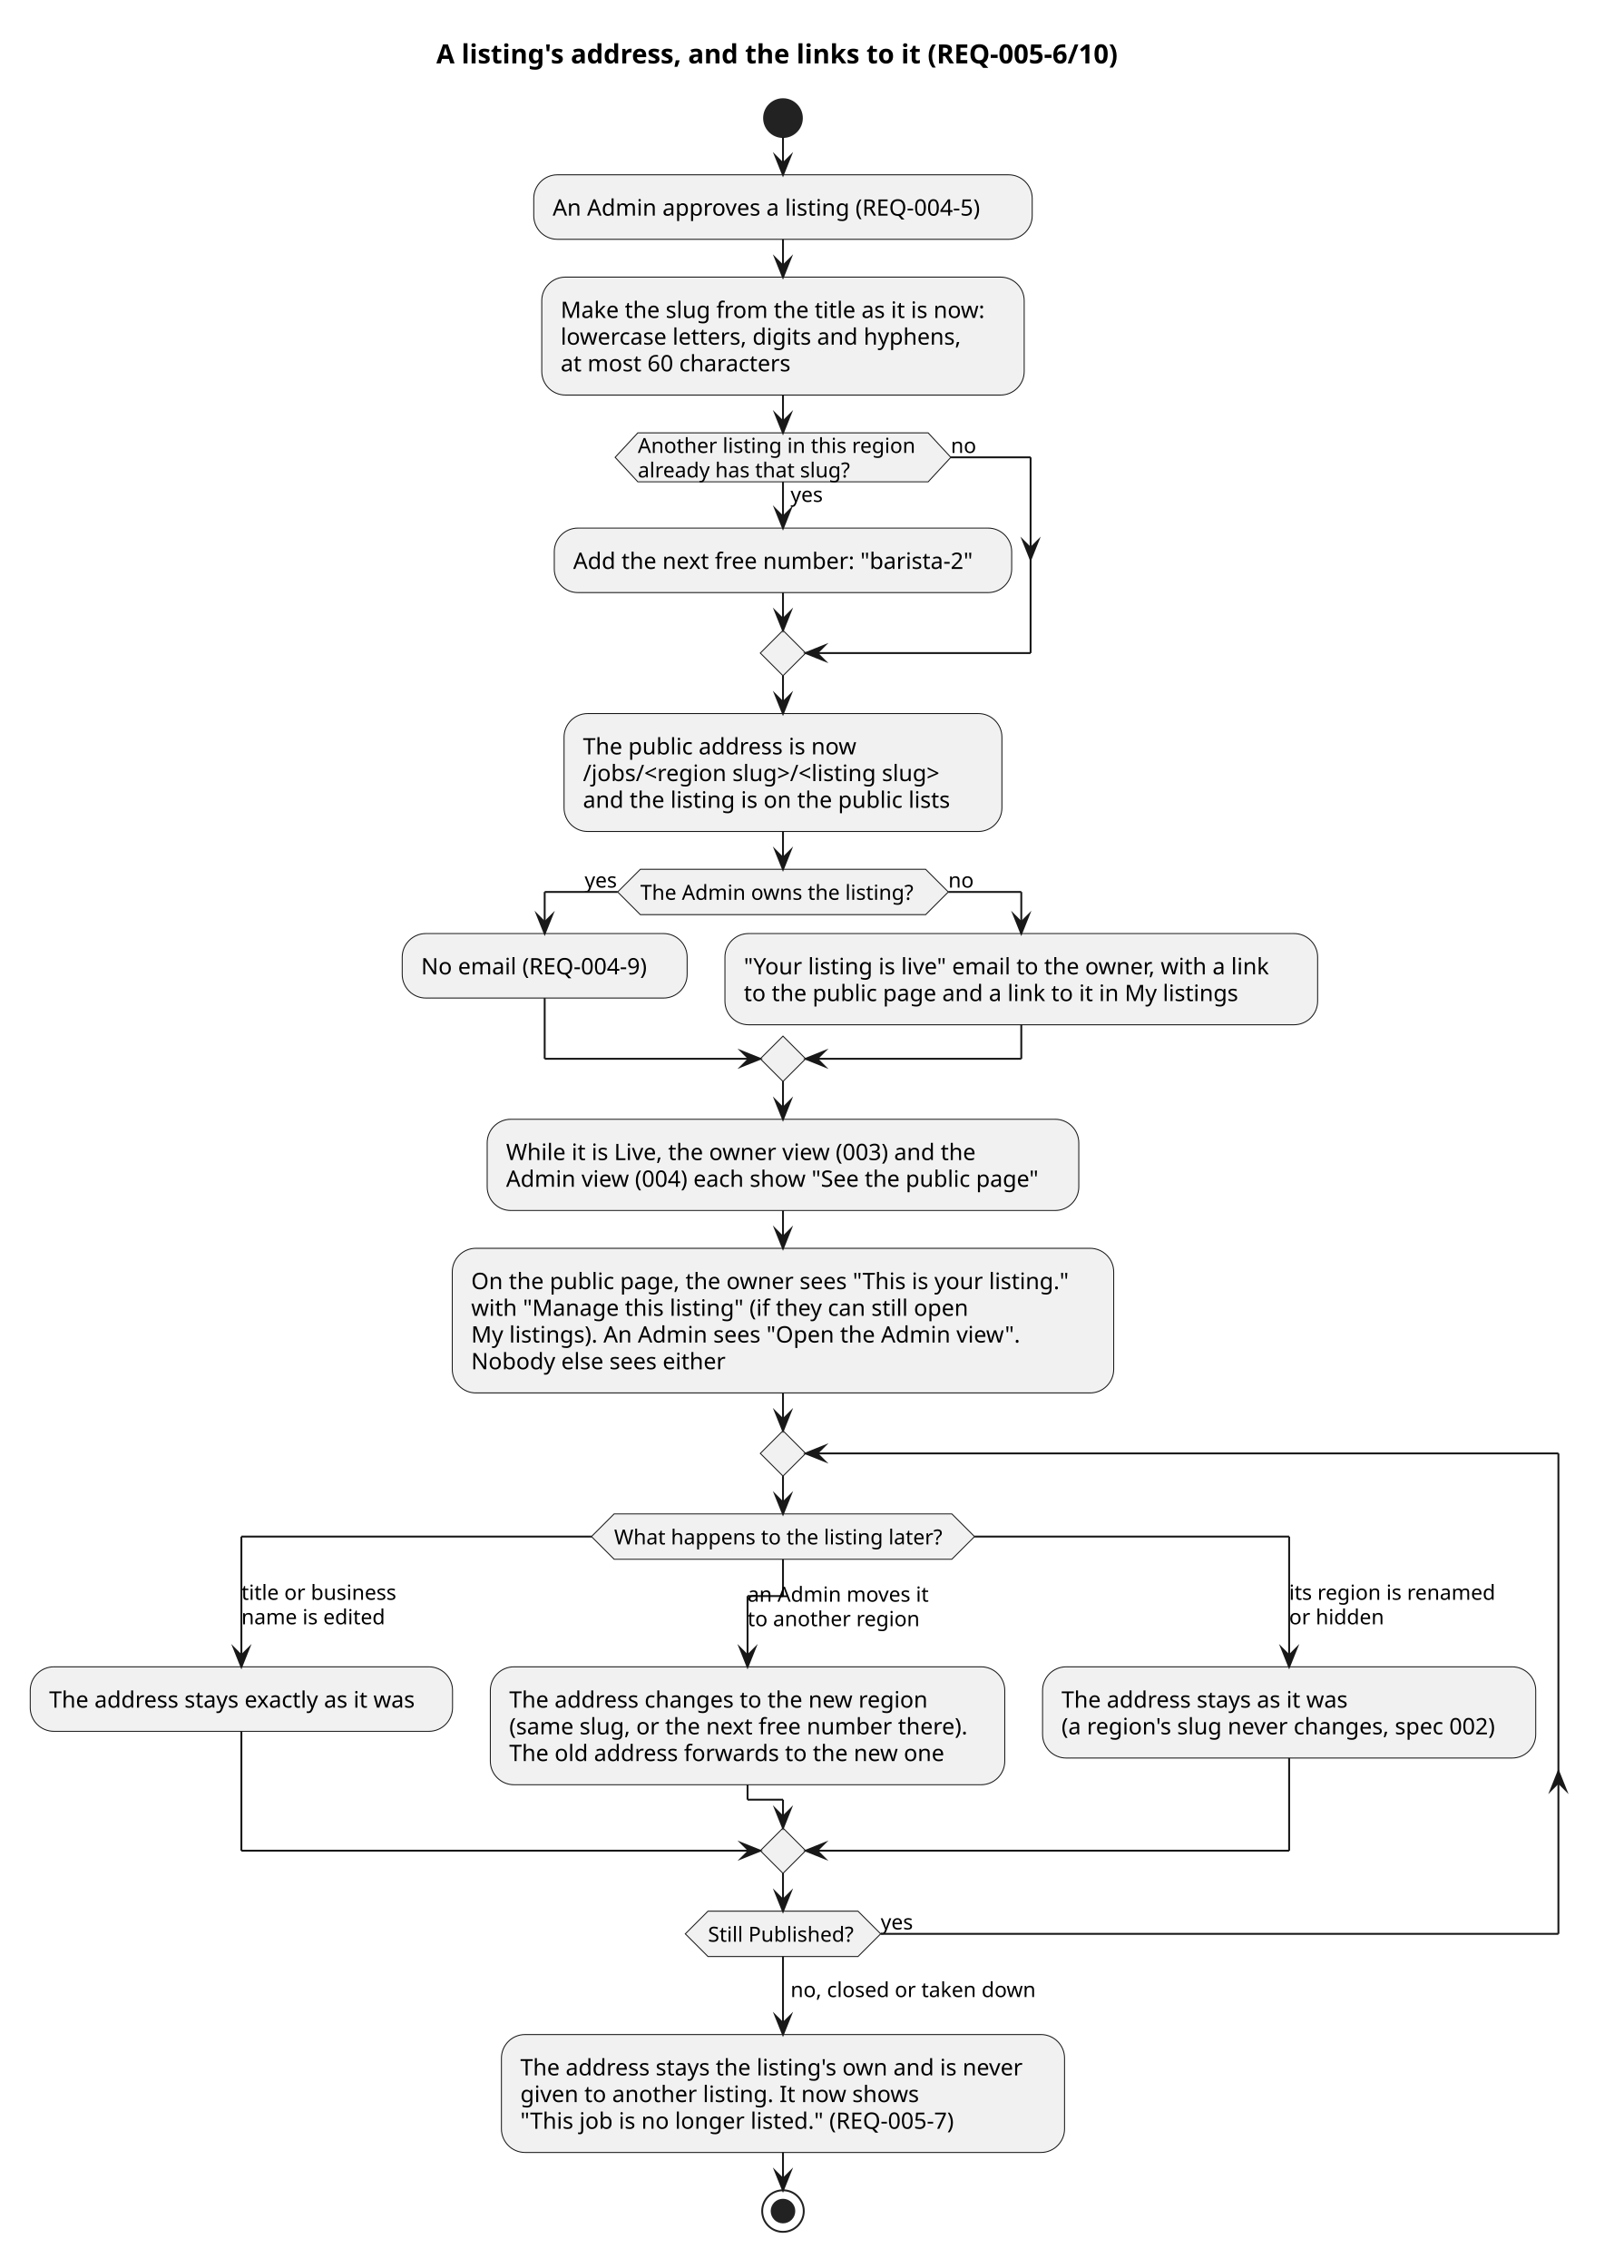
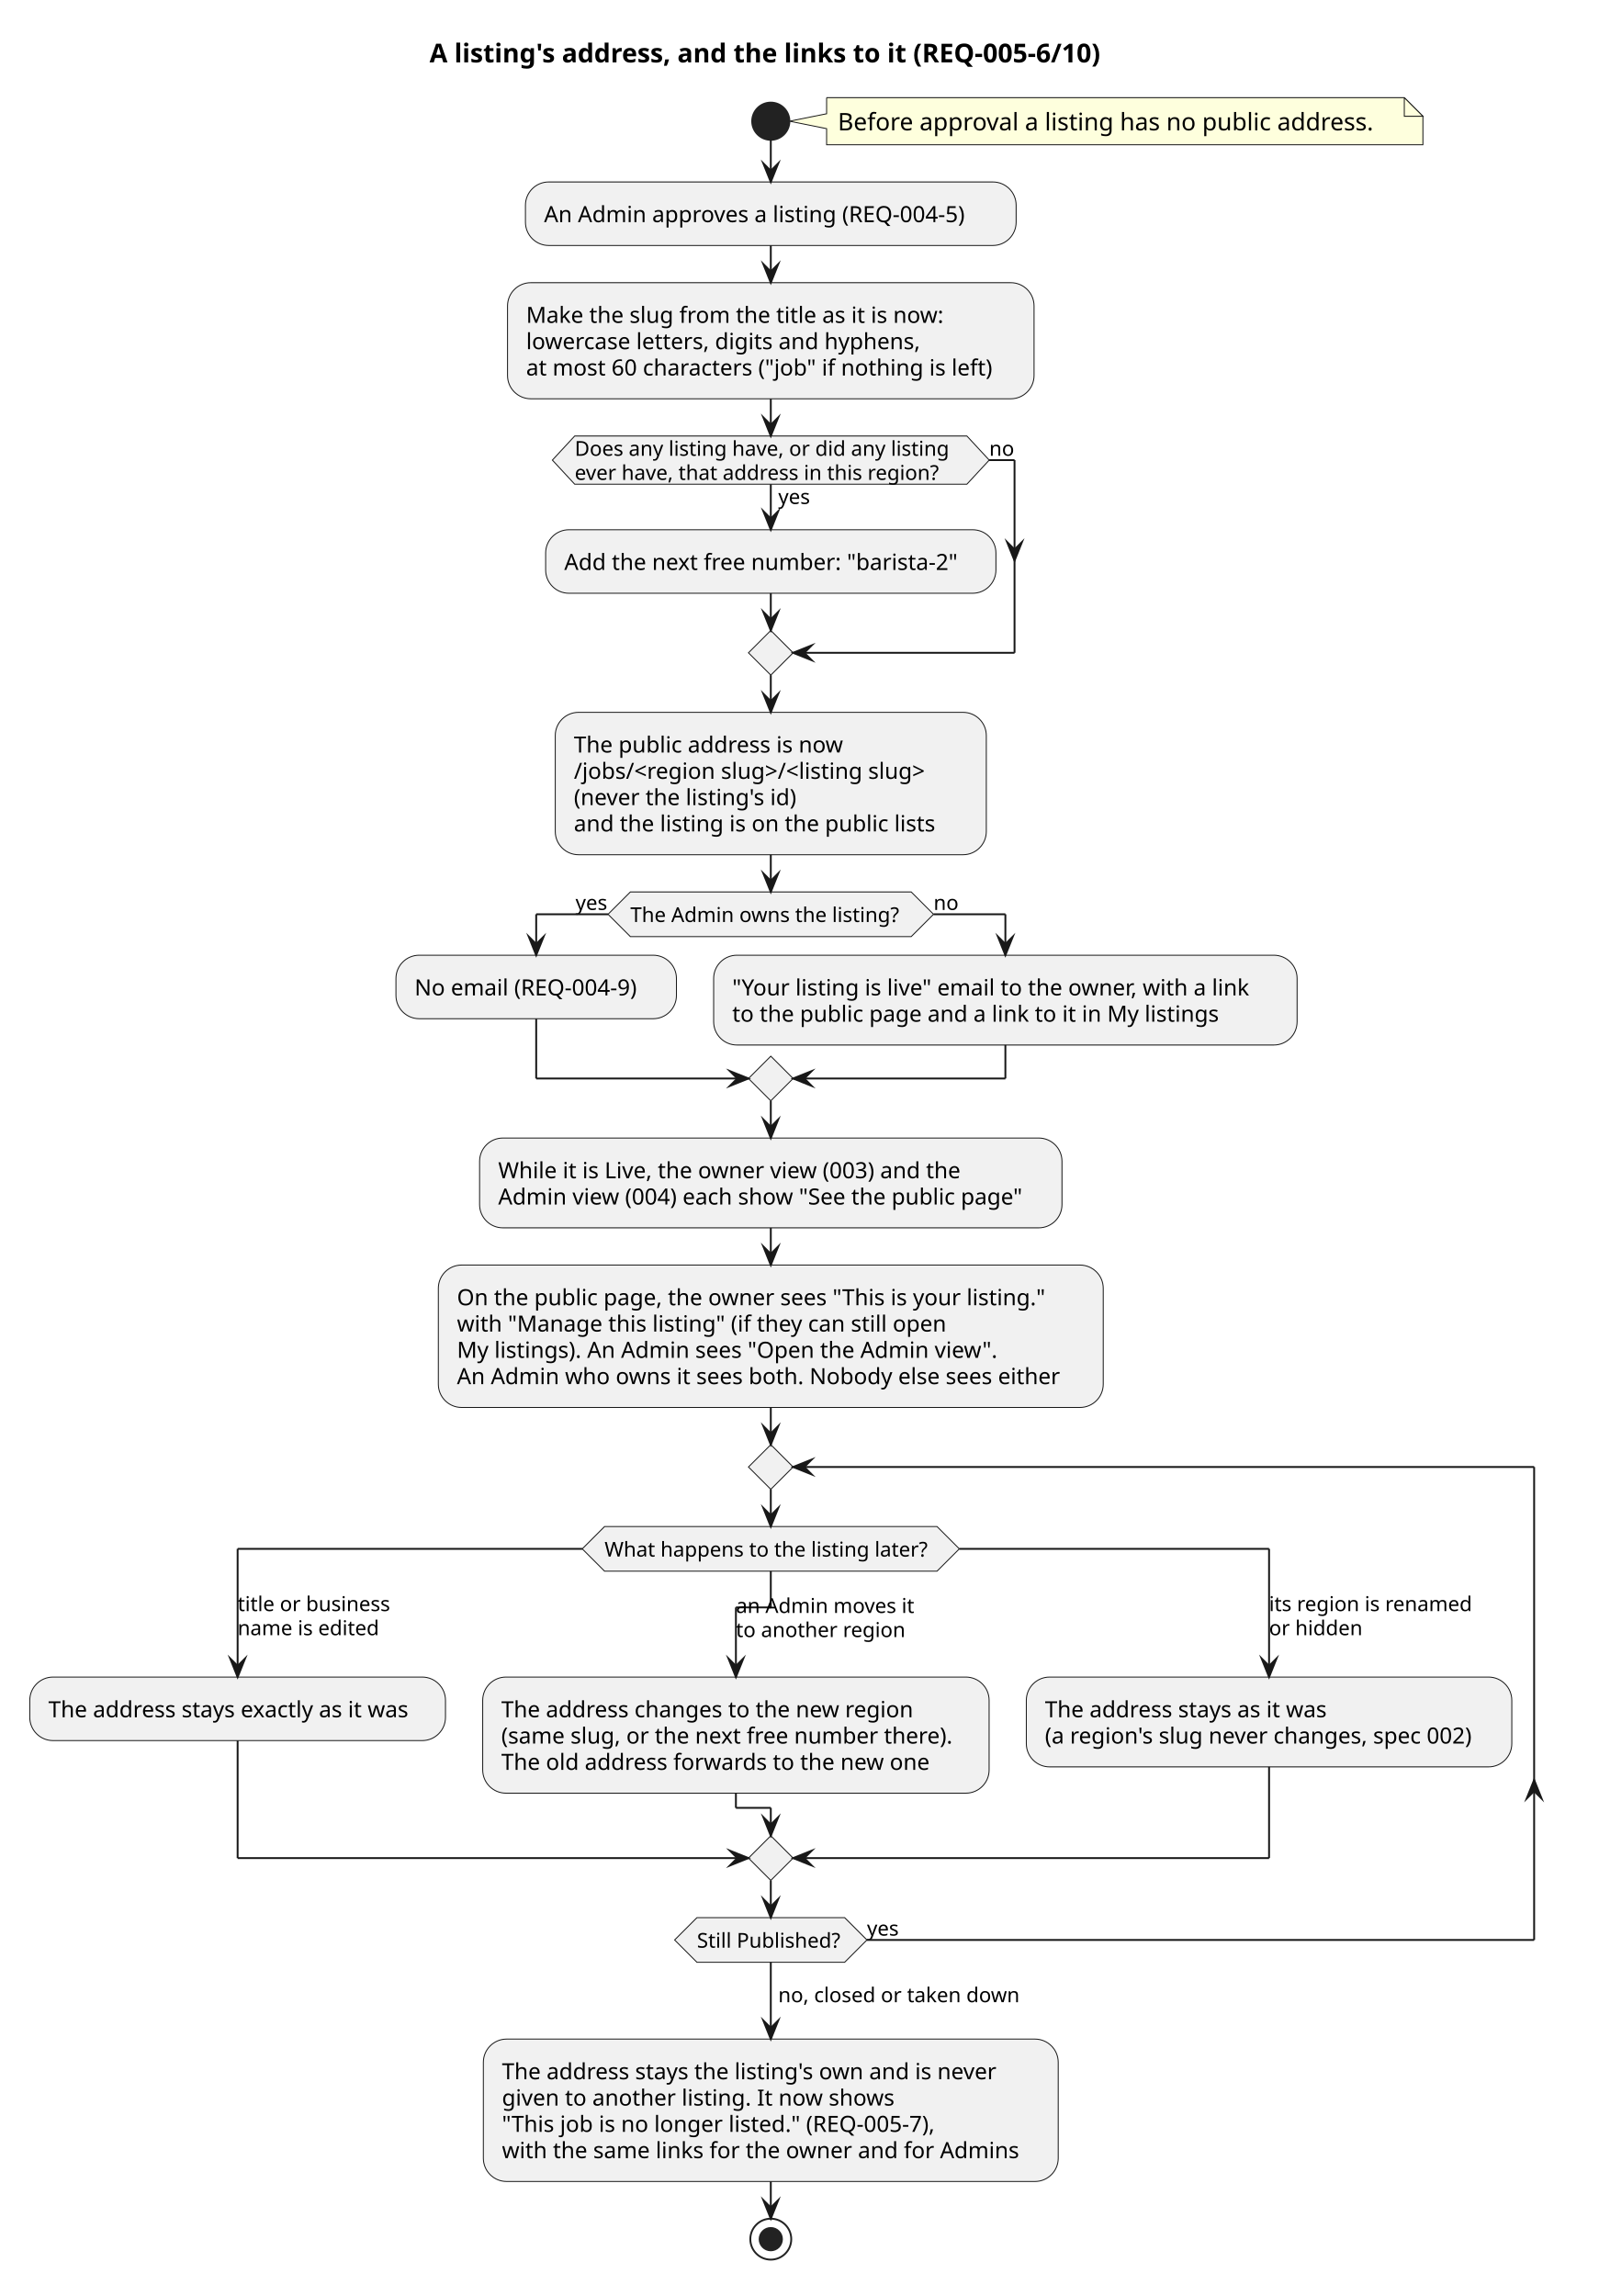
- <svg xmlns="http://www.w3.org/2000/svg" version="1.1" data-diagram-type="ACTIVITY" style="width:859px;height:1200px;background:#FFFFFF;" width="859px" height="1200px" viewBox="0 0 859 1200" zoomAndPan="magnify" preserveAspectRatio="none" contentStyleType="text/css">
+ <svg xmlns="http://www.w3.org/2000/svg" version="1.1" data-diagram-type="ACTIVITY" style="width:859px;height:1234px;background:#FFFFFF;" width="859px" height="1234px" viewBox="0 0 859 1234" zoomAndPan="magnify" preserveAspectRatio="none" contentStyleType="text/css">
  <defs />
  <g font-family="sans-serif" lengthAdjust="spacing">
    <g class="title" data-source-line="2">
      <text x="230.852" y="33.535" fill="#000" font-size="14" textLength="395.794" font-weight="700">A listing's address, and the links to it (REQ-005-6/10)</text>
    </g>
-     <ellipse cx="414.249" cy="62.488" rx="10" ry="10" fill="#222" style="stroke:#222;stroke-width:1;" />
-     <rect x="282.392" y="92.488" width="263.715" height="34.133" fill="#F1F1F1" style="stroke:#181818;stroke-width:0.5;" rx="12.5" ry="12.5" />
-     <text x="292.392" y="114.09" fill="#000" font-size="12" textLength="243.715">An Admin approves a listing (REQ-004-5)</text>
-     <rect x="286.631" y="146.621" width="255.236" height="62.398" fill="#F1F1F1" style="stroke:#181818;stroke-width:0.5;" rx="12.5" ry="12.5" />
-     <text x="296.631" y="168.223" fill="#000" font-size="12" textLength="235.236">Make the slug from the title as it is now:</text>
-     <text x="296.631" y="182.355" fill="#000" font-size="12" textLength="220.055">lowercase letters, digits and hyphens,</text>
-     <text x="296.631" y="196.488" fill="#000" font-size="12" textLength="126.967">at most 60 characters</text>
-     <rect x="293.252" y="279.407" width="241.994" height="34.133" fill="#F1F1F1" style="stroke:#181818;stroke-width:0.5;" rx="12.5" ry="12.5" />
-     <text x="303.252" y="301.009" fill="#000" font-size="12" textLength="221.994">Add the next free number: "barista-2"</text>
-     <polygon points="337.45,229.02,491.048,229.02,503.048,241.975,491.048,254.93,337.45,254.93,325.45,241.975,337.45,229.02" fill="#F1F1F1" style="stroke:#181818;stroke-width:0.5;stroke-linejoin:miter;stroke-miterlimit:10;" />
-     <text x="418.249" y="265.564" fill="#000" font-size="11" textLength="17.483">yes</text>
-     <text x="337.45" y="239.654" fill="#000" font-size="11" textLength="153.597">Another listing in this region</text>
-     <text x="337.45" y="252.609" fill="#000" font-size="11" textLength="115.822">already has that slug?</text>
-     <text x="503.048" y="239.654" fill="#000" font-size="11" textLength="13.583">no</text>
-     <polygon points="414.249,333.54,426.249,345.54,414.249,357.54,402.249,345.54,414.249,333.54" fill="#F1F1F1" style="stroke:#181818;stroke-width:0.5;stroke-linejoin:miter;stroke-miterlimit:10;" />
-     <rect x="298.42" y="377.54" width="231.658" height="62.398" fill="#F1F1F1" style="stroke:#181818;stroke-width:0.5;" rx="12.5" ry="12.5" />
-     <text x="308.42" y="399.142" fill="#000" font-size="12" textLength="151.758">The public address is now</text>
-     <text x="308.42" y="413.274" fill="#000" font-size="12" textLength="211.658">/jobs/&lt;region slug&gt;/&lt;listing slug&gt;</text>
-     <text x="308.42" y="427.407" fill="#000" font-size="12" textLength="205.09">and the listing is on the public lists</text>
-     <polygon points="338.777,459.938,489.721,459.938,501.721,471.938,489.721,483.938,338.777,483.938,326.777,471.938,338.777,459.938" fill="#F1F1F1" style="stroke:#181818;stroke-width:0.5;stroke-linejoin:miter;stroke-miterlimit:10;" />
-     <text x="338.777" y="476.096" fill="#000" font-size="11" textLength="150.944">The Admin owns the listing?</text>
-     <text x="309.294" y="469.618" fill="#000" font-size="11" textLength="17.483">yes</text>
-     <text x="501.721" y="469.618" fill="#000" font-size="11" textLength="13.583">no</text>
-     <rect x="212.802" y="493.938" width="150.74" height="34.133" fill="#F1F1F1" style="stroke:#181818;stroke-width:0.5;" rx="12.5" ry="12.5" />
-     <text x="222.802" y="515.54" fill="#000" font-size="12" textLength="130.74">No email (REQ-004-9)</text>
-     <rect x="383.542" y="493.938" width="313.566" height="48.266" fill="#F1F1F1" style="stroke:#181818;stroke-width:0.5;" rx="12.5" ry="12.5" />
-     <text x="393.542" y="515.54" fill="#000" font-size="12" textLength="293.566">"Your listing is live" email to the owner, with a link</text>
-     <text x="393.542" y="529.673" fill="#000" font-size="12" textLength="275.279">to the public page and a link to it in My listings</text>
-     <polygon points="414.249,548.204,426.249,560.204,414.249,572.204,402.249,560.204,414.249,548.204" fill="#F1F1F1" style="stroke:#181818;stroke-width:0.5;stroke-linejoin:miter;stroke-miterlimit:10;" />
-     <rect x="257.75" y="592.204" width="312.998" height="48.266" fill="#F1F1F1" style="stroke:#181818;stroke-width:0.5;" rx="12.5" ry="12.5" />
-     <text x="267.75" y="613.806" fill="#000" font-size="12" textLength="260.32">While it is Live, the owner view (003) and the</text>
-     <text x="267.75" y="627.938" fill="#000" font-size="12" textLength="292.998">Admin view (004) each show "See the public page"</text>
-     <rect x="239.281" y="660.47" width="349.936" height="76.531" fill="#F1F1F1" style="stroke:#181818;stroke-width:0.5;" rx="12.5" ry="12.5" />
-     <text x="249.281" y="682.071" fill="#000" font-size="12" textLength="329.936">On the public page, the owner sees "This is your listing."</text>
-     <text x="249.281" y="696.204" fill="#000" font-size="12" textLength="273.621">with "Manage this listing" (if they can still open</text>
-     <text x="249.281" y="710.337" fill="#000" font-size="12" textLength="301.975">My listings). An Admin sees "Open the Admin view".</text>
-     <text x="249.281" y="724.47" fill="#000" font-size="12" textLength="138.621">Nobody else sees either</text>
-     <polygon points="324.917,801.001,503.581,801.001,515.581,813.001,503.581,825.001,324.917,825.001,312.917,813.001,324.917,801.001" fill="#F1F1F1" style="stroke:#181818;stroke-width:0.5;stroke-linejoin:miter;stroke-miterlimit:10;" />
-     <text x="324.917" y="817.158" fill="#000" font-size="11" textLength="178.664">What happens to the listing later?</text>
-     <rect x="16" y="881.911" width="223.42" height="34.133" fill="#F1F1F1" style="stroke:#181818;stroke-width:0.5;" rx="12.5" ry="12.5" />
-     <text x="26" y="903.513" fill="#000" font-size="12" textLength="203.42">The address stays exactly as it was</text>
-     <rect x="259.42" y="881.911" width="272.164" height="62.398" fill="#F1F1F1" style="stroke:#181818;stroke-width:0.5;" rx="12.5" ry="12.5" />
-     <text x="269.42" y="903.513" fill="#000" font-size="12" textLength="229.242">The address changes to the new region</text>
-     <text x="269.42" y="917.646" fill="#000" font-size="12" textLength="252.164">(same slug, or the next free number there).</text>
-     <text x="269.42" y="931.778" fill="#000" font-size="12" textLength="238.764">The old address forwards to the new one</text>
-     <rect x="551.584" y="881.911" width="260.914" height="48.266" fill="#F1F1F1" style="stroke:#181818;stroke-width:0.5;" rx="12.5" ry="12.5" />
-     <text x="561.584" y="903.513" fill="#000" font-size="12" textLength="158.578">The address stays as it was</text>
-     <text x="561.584" y="917.646" fill="#000" font-size="12" textLength="240.914">(a region's slug never changes, spec 002)</text>
-     <polygon points="414.249,967.2,414.249,967.2,426.249,979.2,414.249,991.2,414.249,991.2,402.249,979.2,414.249,967.2" fill="#F1F1F1" style="stroke:#181818;stroke-width:0.5;stroke-linejoin:miter;stroke-miterlimit:10;" />
-     <polygon points="414.249,757.001,426.249,769.001,414.249,781.001,402.249,769.001,414.249,757.001" fill="#F1F1F1" style="stroke:#181818;stroke-width:0.5;stroke-linejoin:miter;stroke-miterlimit:10;" />
-     <polygon points="374.562,1011.2,453.936,1011.2,465.936,1023.2,453.936,1035.2,374.562,1035.2,362.562,1023.2,374.562,1011.2" fill="#F1F1F1" style="stroke:#181818;stroke-width:0.5;stroke-linejoin:miter;stroke-miterlimit:10;" />
-     <text x="374.562" y="1027.357" fill="#000" font-size="11" textLength="79.374">Still Published?</text>
-     <text x="465.936" y="1020.88" fill="#000" font-size="11" textLength="17.483">yes</text>
-     <rect x="265.288" y="1076.476" width="297.922" height="62.398" fill="#F1F1F1" style="stroke:#181818;stroke-width:0.5;" rx="12.5" ry="12.5" />
-     <text x="275.288" y="1098.077" fill="#000" font-size="12" textLength="277.922">The address stays the listing's own and is never</text>
-     <text x="275.288" y="1112.21" fill="#000" font-size="12" textLength="218.959">given to another listing. It now shows</text>
-     <text x="275.288" y="1126.343" fill="#000" font-size="12" textLength="247.746">"This job is no longer listed." (REQ-005-7)</text>
-     <ellipse cx="414.249" cy="1169.874" rx="11" ry="11" fill="none" style="stroke:#222;stroke-width:1;" />
-     <ellipse cx="414.249" cy="1169.874" rx="6" ry="6" fill="#222" style="stroke:#222;stroke-width:1;" />
-     <line x1="414.249" y1="72.488" x2="414.249" y2="92.488" style="stroke:#181818;stroke-width:1;" />
-     <polygon points="410.249,82.488,414.249,92.488,418.249,82.488,414.249,86.488" fill="#181818" style="stroke:#181818;stroke-width:1;stroke-linejoin:miter;stroke-miterlimit:10;" />
-     <line x1="414.249" y1="126.621" x2="414.249" y2="146.621" style="stroke:#181818;stroke-width:1;" />
-     <polygon points="410.249,136.621,414.249,146.621,418.249,136.621,414.249,140.621" fill="#181818" style="stroke:#181818;stroke-width:1;stroke-linejoin:miter;stroke-miterlimit:10;" />
-     <line x1="414.249" y1="254.93" x2="414.249" y2="279.407" style="stroke:#181818;stroke-width:1;" />
-     <polygon points="410.249,269.407,414.249,279.407,418.249,269.407,414.249,273.407" fill="#181818" style="stroke:#181818;stroke-width:1;stroke-linejoin:miter;stroke-miterlimit:10;" />
-     <line x1="503.048" y1="241.975" x2="545.246" y2="241.975" style="stroke:#181818;stroke-width:1;" />
-     <polygon points="541.246,285.996,545.246,295.996,549.246,285.996,545.246,289.996" fill="#181818" style="stroke:#181818;stroke-width:1;stroke-linejoin:miter;stroke-miterlimit:10;" />
-     <line x1="545.246" y1="241.975" x2="545.246" y2="345.54" style="stroke:#181818;stroke-width:1;" />
-     <line x1="545.246" y1="345.54" x2="426.249" y2="345.54" style="stroke:#181818;stroke-width:1;" />
-     <polygon points="436.249,341.54,426.249,345.54,436.249,349.54,432.249,345.54" fill="#181818" style="stroke:#181818;stroke-width:1;stroke-linejoin:miter;stroke-miterlimit:10;" />
-     <line x1="414.249" y1="313.54" x2="414.249" y2="333.54" style="stroke:#181818;stroke-width:1;" />
-     <polygon points="410.249,323.54,414.249,333.54,418.249,323.54,414.249,327.54" fill="#181818" style="stroke:#181818;stroke-width:1;stroke-linejoin:miter;stroke-miterlimit:10;" />
-     <line x1="414.249" y1="209.02" x2="414.249" y2="229.02" style="stroke:#181818;stroke-width:1;" />
-     <polygon points="410.249,219.02,414.249,229.02,418.249,219.02,414.249,223.02" fill="#181818" style="stroke:#181818;stroke-width:1;stroke-linejoin:miter;stroke-miterlimit:10;" />
-     <line x1="414.249" y1="357.54" x2="414.249" y2="377.54" style="stroke:#181818;stroke-width:1;" />
-     <polygon points="410.249,367.54,414.249,377.54,418.249,367.54,414.249,371.54" fill="#181818" style="stroke:#181818;stroke-width:1;stroke-linejoin:miter;stroke-miterlimit:10;" />
-     <line x1="326.777" y1="471.938" x2="288.172" y2="471.938" style="stroke:#181818;stroke-width:1;" />
-     <line x1="288.172" y1="471.938" x2="288.172" y2="493.938" style="stroke:#181818;stroke-width:1;" />
-     <polygon points="284.172,483.938,288.172,493.938,292.172,483.938,288.172,487.938" fill="#181818" style="stroke:#181818;stroke-width:1;stroke-linejoin:miter;stroke-miterlimit:10;" />
-     <line x1="501.721" y1="471.938" x2="540.326" y2="471.938" style="stroke:#181818;stroke-width:1;" />
-     <line x1="540.326" y1="471.938" x2="540.326" y2="493.938" style="stroke:#181818;stroke-width:1;" />
-     <polygon points="536.326,483.938,540.326,493.938,544.326,483.938,540.326,487.938" fill="#181818" style="stroke:#181818;stroke-width:1;stroke-linejoin:miter;stroke-miterlimit:10;" />
-     <line x1="288.172" y1="528.071" x2="288.172" y2="560.204" style="stroke:#181818;stroke-width:1;" />
-     <line x1="288.172" y1="560.204" x2="402.249" y2="560.204" style="stroke:#181818;stroke-width:1;" />
-     <polygon points="392.249,556.204,402.249,560.204,392.249,564.204,396.249,560.204" fill="#181818" style="stroke:#181818;stroke-width:1;stroke-linejoin:miter;stroke-miterlimit:10;" />
-     <line x1="540.326" y1="542.204" x2="540.326" y2="560.204" style="stroke:#181818;stroke-width:1;" />
-     <line x1="540.326" y1="560.204" x2="426.249" y2="560.204" style="stroke:#181818;stroke-width:1;" />
-     <polygon points="436.249,556.204,426.249,560.204,436.249,564.204,432.249,560.204" fill="#181818" style="stroke:#181818;stroke-width:1;stroke-linejoin:miter;stroke-miterlimit:10;" />
-     <line x1="414.249" y1="439.938" x2="414.249" y2="459.938" style="stroke:#181818;stroke-width:1;" />
-     <polygon points="410.249,449.938,414.249,459.938,418.249,449.938,414.249,453.938" fill="#181818" style="stroke:#181818;stroke-width:1;stroke-linejoin:miter;stroke-miterlimit:10;" />
-     <line x1="414.249" y1="572.204" x2="414.249" y2="592.204" style="stroke:#181818;stroke-width:1;" />
-     <polygon points="410.249,582.204,414.249,592.204,418.249,582.204,414.249,586.204" fill="#181818" style="stroke:#181818;stroke-width:1;stroke-linejoin:miter;stroke-miterlimit:10;" />
-     <line x1="414.249" y1="640.47" x2="414.249" y2="660.47" style="stroke:#181818;stroke-width:1;" />
-     <polygon points="410.249,650.47,414.249,660.47,418.249,650.47,414.249,654.47" fill="#181818" style="stroke:#181818;stroke-width:1;stroke-linejoin:miter;stroke-miterlimit:10;" />
-     <line x1="312.917" y1="813.001" x2="127.71" y2="813.001" style="stroke:#181818;stroke-width:1;" />
-     <line x1="127.71" y1="813.001" x2="127.71" y2="881.911" style="stroke:#181818;stroke-width:1;" />
-     <polygon points="123.71,871.911,127.71,881.911,131.71,871.911,127.71,875.911" fill="#181818" style="stroke:#181818;stroke-width:1;stroke-linejoin:miter;stroke-miterlimit:10;" />
-     <text x="127.71" y="846.456" fill="#000" font-size="11" textLength="85.642">title or business</text>
-     <text x="127.71" y="859.411" fill="#000" font-size="11" textLength="78.445">name is edited</text>
-     <line x1="515.581" y1="813.001" x2="682.041" y2="813.001" style="stroke:#181818;stroke-width:1;" />
-     <line x1="682.041" y1="813.001" x2="682.041" y2="881.911" style="stroke:#181818;stroke-width:1;" />
-     <polygon points="678.041,871.911,682.041,881.911,686.041,871.911,682.041,875.911" fill="#181818" style="stroke:#181818;stroke-width:1;stroke-linejoin:miter;stroke-miterlimit:10;" />
-     <text x="682.041" y="846.456" fill="#000" font-size="11" textLength="113.233">its region is renamed</text>
-     <text x="682.041" y="859.411" fill="#000" font-size="11" textLength="51.546">or hidden</text>
-     <line x1="414.249" y1="825.001" x2="414.249" y2="844.473" style="stroke:#181818;stroke-width:1;" />
-     <line x1="414.249" y1="844.473" x2="395.502" y2="844.473" style="stroke:#181818;stroke-width:1;" />
-     <line x1="395.502" y1="844.473" x2="395.502" y2="881.911" style="stroke:#181818;stroke-width:1;" />
-     <polygon points="391.502,871.911,395.502,881.911,399.502,871.911,395.502,875.911" fill="#181818" style="stroke:#181818;stroke-width:1;stroke-linejoin:miter;stroke-miterlimit:10;" />
-     <text x="395.502" y="847.456" fill="#000" font-size="11" textLength="99.881">an Admin moves it</text>
-     <text x="395.502" y="860.411" fill="#000" font-size="11" textLength="93.312">to another region</text>
-     <line x1="127.71" y1="916.044" x2="127.71" y2="979.2" style="stroke:#181818;stroke-width:1;" />
-     <line x1="127.71" y1="979.2" x2="402.249" y2="979.2" style="stroke:#181818;stroke-width:1;" />
-     <polygon points="392.249,975.2,402.249,979.2,392.249,983.2,396.249,979.2" fill="#181818" style="stroke:#181818;stroke-width:1;stroke-linejoin:miter;stroke-miterlimit:10;" />
-     <line x1="682.041" y1="930.177" x2="682.041" y2="979.2" style="stroke:#181818;stroke-width:1;" />
-     <line x1="682.041" y1="979.2" x2="426.249" y2="979.2" style="stroke:#181818;stroke-width:1;" />
-     <polygon points="436.249,975.2,426.249,979.2,436.249,983.2,432.249,979.2" fill="#181818" style="stroke:#181818;stroke-width:1;stroke-linejoin:miter;stroke-miterlimit:10;" />
-     <line x1="395.502" y1="944.31" x2="395.502" y2="952.2" style="stroke:#181818;stroke-width:1;" />
-     <line x1="395.502" y1="952.2" x2="414.249" y2="952.2" style="stroke:#181818;stroke-width:1;" />
-     <line x1="414.249" y1="952.2" x2="414.249" y2="967.2" style="stroke:#181818;stroke-width:1;" />
-     <polygon points="410.249,957.2,414.249,967.2,418.249,957.2,414.249,961.2" fill="#181818" style="stroke:#181818;stroke-width:1;stroke-linejoin:miter;stroke-miterlimit:10;" />
-     <line x1="414.249" y1="781.001" x2="414.249" y2="801.001" style="stroke:#181818;stroke-width:1;" />
-     <polygon points="410.249,791.001,414.249,801.001,418.249,791.001,414.249,795.001" fill="#181818" style="stroke:#181818;stroke-width:1;stroke-linejoin:miter;stroke-miterlimit:10;" />
-     <line x1="465.936" y1="1023.2" x2="824.498" y2="1023.2" style="stroke:#181818;stroke-width:1;" />
-     <polygon points="820.498,947.2,824.498,937.2,828.498,947.2,824.498,943.2" fill="#181818" style="stroke:#181818;stroke-width:1;stroke-linejoin:miter;stroke-miterlimit:10;" />
-     <line x1="824.498" y1="769.001" x2="824.498" y2="1023.2" style="stroke:#181818;stroke-width:1;" />
-     <line x1="824.498" y1="769.001" x2="426.249" y2="769.001" style="stroke:#181818;stroke-width:1;" />
-     <polygon points="436.249,765.001,426.249,769.001,436.249,773.001,432.249,769.001" fill="#181818" style="stroke:#181818;stroke-width:1;stroke-linejoin:miter;stroke-miterlimit:10;" />
-     <line x1="414.249" y1="991.2" x2="414.249" y2="1011.2" style="stroke:#181818;stroke-width:1;" />
-     <polygon points="410.249,1001.2,414.249,1011.2,418.249,1001.2,414.249,1005.2" fill="#181818" style="stroke:#181818;stroke-width:1;stroke-linejoin:miter;stroke-miterlimit:10;" />
-     <line x1="414.249" y1="737.001" x2="414.249" y2="757.001" style="stroke:#181818;stroke-width:1;" />
-     <polygon points="410.249,747.001,414.249,757.001,418.249,747.001,414.249,751.001" fill="#181818" style="stroke:#181818;stroke-width:1;stroke-linejoin:miter;stroke-miterlimit:10;" />
-     <line x1="414.249" y1="1035.2" x2="414.249" y2="1076.476" style="stroke:#181818;stroke-width:1;" />
-     <polygon points="410.249,1066.476,414.249,1076.476,418.249,1066.476,414.249,1070.476" fill="#181818" style="stroke:#181818;stroke-width:1;stroke-linejoin:miter;stroke-miterlimit:10;" />
-     <text x="418.249" y="1056.655" fill="#000" font-size="11" textLength="135.029">no, closed or taken down</text>
-     <line x1="414.249" y1="1138.874" x2="414.249" y2="1158.874" style="stroke:#181818;stroke-width:1;" />
-     <polygon points="410.249,1148.874,414.249,1158.874,418.249,1148.874,414.249,1152.874" fill="#181818" style="stroke:#181818;stroke-width:1;stroke-linejoin:miter;stroke-miterlimit:10;" />
+     <path d="M444.249,52.488 L444.249,61.144 L424.249,65.144 L444.249,69.144 L444.249,77.799 A0,0 0 0 0 444.249,77.799 L764.725,77.799 A0,0 0 0 0 764.725,77.799 L764.725,62.488 L754.725,52.488 L444.249,52.488 A0,0 0 0 0 444.249,52.488" style="stroke:#181818;stroke-width:0.5;" fill="#FEFFDD" />
+     <path d="M754.725,52.488 L754.725,62.488 L764.725,62.488 L754.725,52.488" style="stroke:#181818;stroke-width:0.5;" fill="#FEFFDD" />
+     <text x="450.249" y="70.057" fill="#000" font-size="13" textLength="299.476">Before approval a listing has no public address.</text>
+     <ellipse cx="414.249" cy="65.144" rx="10" ry="10" fill="#222" style="stroke:#222;stroke-width:1;" />
+     <rect x="282.392" y="97.799" width="263.715" height="34.133" fill="#F1F1F1" style="stroke:#181818;stroke-width:0.5;" rx="12.5" ry="12.5" />
+     <text x="292.392" y="119.4" fill="#000" font-size="12" textLength="243.715">An Admin approves a listing (REQ-004-5)</text>
+     <rect x="272.765" y="151.932" width="282.969" height="62.398" fill="#F1F1F1" style="stroke:#181818;stroke-width:0.5;" rx="12.5" ry="12.5" />
+     <text x="282.765" y="173.533" fill="#000" font-size="12" textLength="235.236">Make the slug from the title as it is now:</text>
+     <text x="282.765" y="187.666" fill="#000" font-size="12" textLength="220.055">lowercase letters, digits and hyphens,</text>
+     <text x="282.765" y="201.799" fill="#000" font-size="12" textLength="262.969">at most 60 characters ("job" if nothing is left)</text>
+     <rect x="293.252" y="284.718" width="241.994" height="34.133" fill="#F1F1F1" style="stroke:#181818;stroke-width:0.5;" rx="12.5" ry="12.5" />
+     <text x="303.252" y="306.319" fill="#000" font-size="12" textLength="221.994">Add the next free number: "barista-2"</text>
+     <polygon points="308.863,234.33,519.635,234.33,531.635,247.285,519.635,260.24,308.863,260.24,296.863,247.285,308.863,234.33" fill="#F1F1F1" style="stroke:#181818;stroke-width:0.5;stroke-linejoin:miter;stroke-miterlimit:10;" />
+     <text x="418.249" y="270.875" fill="#000" font-size="11" textLength="17.483">yes</text>
+     <text x="308.863" y="244.965" fill="#000" font-size="11" textLength="210.772">Does any listing have, or did any listing</text>
+     <text x="308.863" y="257.92" fill="#000" font-size="11" textLength="203.06">ever have, that address in this region?</text>
+     <text x="531.635" y="244.965" fill="#000" font-size="11" textLength="13.583">no</text>
+     <polygon points="414.249,338.851,426.249,350.851,414.249,362.851,402.249,350.851,414.249,338.851" fill="#F1F1F1" style="stroke:#181818;stroke-width:0.5;stroke-linejoin:miter;stroke-miterlimit:10;" />
+     <rect x="298.42" y="382.851" width="231.658" height="76.531" fill="#F1F1F1" style="stroke:#181818;stroke-width:0.5;" rx="12.5" ry="12.5" />
+     <text x="308.42" y="404.452" fill="#000" font-size="12" textLength="151.758">The public address is now</text>
+     <text x="308.42" y="418.585" fill="#000" font-size="12" textLength="211.658">/jobs/&lt;region slug&gt;/&lt;listing slug&gt;</text>
+     <text x="308.42" y="432.718" fill="#000" font-size="12" textLength="125.584">(never the listing's id)</text>
+     <text x="308.42" y="446.851" fill="#000" font-size="12" textLength="205.09">and the listing is on the public lists</text>
+     <polygon points="338.777,479.382,489.721,479.382,501.721,491.382,489.721,503.382,338.777,503.382,326.777,491.382,338.777,479.382" fill="#F1F1F1" style="stroke:#181818;stroke-width:0.5;stroke-linejoin:miter;stroke-miterlimit:10;" />
+     <text x="338.777" y="495.539" fill="#000" font-size="11" textLength="150.944">The Admin owns the listing?</text>
+     <text x="309.294" y="489.062" fill="#000" font-size="11" textLength="17.483">yes</text>
+     <text x="501.721" y="489.062" fill="#000" font-size="11" textLength="13.583">no</text>
+     <rect x="212.802" y="513.382" width="150.74" height="34.133" fill="#F1F1F1" style="stroke:#181818;stroke-width:0.5;" rx="12.5" ry="12.5" />
+     <text x="222.802" y="534.983" fill="#000" font-size="12" textLength="130.74">No email (REQ-004-9)</text>
+     <rect x="383.542" y="513.382" width="313.566" height="48.266" fill="#F1F1F1" style="stroke:#181818;stroke-width:0.5;" rx="12.5" ry="12.5" />
+     <text x="393.542" y="534.983" fill="#000" font-size="12" textLength="293.566">"Your listing is live" email to the owner, with a link</text>
+     <text x="393.542" y="549.116" fill="#000" font-size="12" textLength="275.279">to the public page and a link to it in My listings</text>
+     <polygon points="414.249,567.647,426.249,579.647,414.249,591.647,402.249,579.647,414.249,567.647" fill="#F1F1F1" style="stroke:#181818;stroke-width:0.5;stroke-linejoin:miter;stroke-miterlimit:10;" />
+     <rect x="257.75" y="611.647" width="312.998" height="48.266" fill="#F1F1F1" style="stroke:#181818;stroke-width:0.5;" rx="12.5" ry="12.5" />
+     <text x="267.75" y="633.249" fill="#000" font-size="12" textLength="260.32">While it is Live, the owner view (003) and the</text>
+     <text x="267.75" y="647.382" fill="#000" font-size="12" textLength="292.998">Admin view (004) each show "See the public page"</text>
+     <rect x="235.578" y="679.913" width="357.342" height="76.531" fill="#F1F1F1" style="stroke:#181818;stroke-width:0.5;" rx="12.5" ry="12.5" />
+     <text x="245.578" y="701.515" fill="#000" font-size="12" textLength="329.936">On the public page, the owner sees "This is your listing."</text>
+     <text x="245.578" y="715.647" fill="#000" font-size="12" textLength="273.621">with "Manage this listing" (if they can still open</text>
+     <text x="245.578" y="729.78" fill="#000" font-size="12" textLength="301.975">My listings). An Admin sees "Open the Admin view".</text>
+     <text x="245.578" y="743.913" fill="#000" font-size="12" textLength="337.342">An Admin who owns it sees both. Nobody else sees either</text>
+     <polygon points="324.917,820.444,503.581,820.444,515.581,832.444,503.581,844.444,324.917,844.444,312.917,832.444,324.917,820.444" fill="#F1F1F1" style="stroke:#181818;stroke-width:0.5;stroke-linejoin:miter;stroke-miterlimit:10;" />
+     <text x="324.917" y="836.602" fill="#000" font-size="11" textLength="178.664">What happens to the listing later?</text>
+     <rect x="16" y="901.354" width="223.42" height="34.133" fill="#F1F1F1" style="stroke:#181818;stroke-width:0.5;" rx="12.5" ry="12.5" />
+     <text x="26" y="922.956" fill="#000" font-size="12" textLength="203.42">The address stays exactly as it was</text>
+     <rect x="259.42" y="901.354" width="272.164" height="62.398" fill="#F1F1F1" style="stroke:#181818;stroke-width:0.5;" rx="12.5" ry="12.5" />
+     <text x="269.42" y="922.956" fill="#000" font-size="12" textLength="229.242">The address changes to the new region</text>
+     <text x="269.42" y="937.089" fill="#000" font-size="12" textLength="252.164">(same slug, or the next free number there).</text>
+     <text x="269.42" y="951.222" fill="#000" font-size="12" textLength="238.764">The old address forwards to the new one</text>
+     <rect x="551.584" y="901.354" width="260.914" height="48.266" fill="#F1F1F1" style="stroke:#181818;stroke-width:0.5;" rx="12.5" ry="12.5" />
+     <text x="561.584" y="922.956" fill="#000" font-size="12" textLength="158.578">The address stays as it was</text>
+     <text x="561.584" y="937.089" fill="#000" font-size="12" textLength="240.914">(a region's slug never changes, spec 002)</text>
+     <polygon points="414.249,986.644,414.249,986.644,426.249,998.644,414.249,1010.644,414.249,1010.644,402.249,998.644,414.249,986.644" fill="#F1F1F1" style="stroke:#181818;stroke-width:0.5;stroke-linejoin:miter;stroke-miterlimit:10;" />
+     <polygon points="414.249,776.444,426.249,788.444,414.249,800.444,402.249,788.444,414.249,776.444" fill="#F1F1F1" style="stroke:#181818;stroke-width:0.5;stroke-linejoin:miter;stroke-miterlimit:10;" />
+     <polygon points="374.562,1030.644,453.936,1030.644,465.936,1042.644,453.936,1054.644,374.562,1054.644,362.562,1042.644,374.562,1030.644" fill="#F1F1F1" style="stroke:#181818;stroke-width:0.5;stroke-linejoin:miter;stroke-miterlimit:10;" />
+     <text x="374.562" y="1046.801" fill="#000" font-size="11" textLength="79.374">Still Published?</text>
+     <text x="465.936" y="1040.323" fill="#000" font-size="11" textLength="17.483">yes</text>
+     <rect x="259.771" y="1095.919" width="308.955" height="76.531" fill="#F1F1F1" style="stroke:#181818;stroke-width:0.5;" rx="12.5" ry="12.5" />
+     <text x="269.771" y="1117.521" fill="#000" font-size="12" textLength="277.922">The address stays the listing's own and is never</text>
+     <text x="269.771" y="1131.653" fill="#000" font-size="12" textLength="218.959">given to another listing. It now shows</text>
+     <text x="269.771" y="1145.786" fill="#000" font-size="12" textLength="251.543">"This job is no longer listed." (REQ-005-7),</text>
+     <text x="269.771" y="1159.919" fill="#000" font-size="12" textLength="288.955">with the same links for the owner and for Admins</text>
+     <ellipse cx="414.249" cy="1203.45" rx="11" ry="11" fill="none" style="stroke:#222;stroke-width:1;" />
+     <ellipse cx="414.249" cy="1203.45" rx="6" ry="6" fill="#222" style="stroke:#222;stroke-width:1;" />
+     <line x1="414.249" y1="75.144" x2="414.249" y2="97.799" style="stroke:#181818;stroke-width:1;" />
+     <polygon points="410.249,87.799,414.249,97.799,418.249,87.799,414.249,91.799" fill="#181818" style="stroke:#181818;stroke-width:1;stroke-linejoin:miter;stroke-miterlimit:10;" />
+     <line x1="414.249" y1="131.932" x2="414.249" y2="151.932" style="stroke:#181818;stroke-width:1;" />
+     <polygon points="410.249,141.932,414.249,151.932,418.249,141.932,414.249,145.932" fill="#181818" style="stroke:#181818;stroke-width:1;stroke-linejoin:miter;stroke-miterlimit:10;" />
+     <line x1="414.249" y1="260.24" x2="414.249" y2="284.718" style="stroke:#181818;stroke-width:1;" />
+     <polygon points="410.249,274.718,414.249,284.718,418.249,274.718,414.249,278.718" fill="#181818" style="stroke:#181818;stroke-width:1;stroke-linejoin:miter;stroke-miterlimit:10;" />
+     <line x1="531.635" y1="247.285" x2="545.246" y2="247.285" style="stroke:#181818;stroke-width:1;" />
+     <polygon points="541.246,291.307,545.246,301.307,549.246,291.307,545.246,295.307" fill="#181818" style="stroke:#181818;stroke-width:1;stroke-linejoin:miter;stroke-miterlimit:10;" />
+     <line x1="545.246" y1="247.285" x2="545.246" y2="350.851" style="stroke:#181818;stroke-width:1;" />
+     <line x1="545.246" y1="350.851" x2="426.249" y2="350.851" style="stroke:#181818;stroke-width:1;" />
+     <polygon points="436.249,346.851,426.249,350.851,436.249,354.851,432.249,350.851" fill="#181818" style="stroke:#181818;stroke-width:1;stroke-linejoin:miter;stroke-miterlimit:10;" />
+     <line x1="414.249" y1="318.851" x2="414.249" y2="338.851" style="stroke:#181818;stroke-width:1;" />
+     <polygon points="410.249,328.851,414.249,338.851,418.249,328.851,414.249,332.851" fill="#181818" style="stroke:#181818;stroke-width:1;stroke-linejoin:miter;stroke-miterlimit:10;" />
+     <line x1="414.249" y1="214.33" x2="414.249" y2="234.33" style="stroke:#181818;stroke-width:1;" />
+     <polygon points="410.249,224.33,414.249,234.33,418.249,224.33,414.249,228.33" fill="#181818" style="stroke:#181818;stroke-width:1;stroke-linejoin:miter;stroke-miterlimit:10;" />
+     <line x1="414.249" y1="362.851" x2="414.249" y2="382.851" style="stroke:#181818;stroke-width:1;" />
+     <polygon points="410.249,372.851,414.249,382.851,418.249,372.851,414.249,376.851" fill="#181818" style="stroke:#181818;stroke-width:1;stroke-linejoin:miter;stroke-miterlimit:10;" />
+     <line x1="326.777" y1="491.382" x2="288.172" y2="491.382" style="stroke:#181818;stroke-width:1;" />
+     <line x1="288.172" y1="491.382" x2="288.172" y2="513.382" style="stroke:#181818;stroke-width:1;" />
+     <polygon points="284.172,503.382,288.172,513.382,292.172,503.382,288.172,507.382" fill="#181818" style="stroke:#181818;stroke-width:1;stroke-linejoin:miter;stroke-miterlimit:10;" />
+     <line x1="501.721" y1="491.382" x2="540.326" y2="491.382" style="stroke:#181818;stroke-width:1;" />
+     <line x1="540.326" y1="491.382" x2="540.326" y2="513.382" style="stroke:#181818;stroke-width:1;" />
+     <polygon points="536.326,503.382,540.326,513.382,544.326,503.382,540.326,507.382" fill="#181818" style="stroke:#181818;stroke-width:1;stroke-linejoin:miter;stroke-miterlimit:10;" />
+     <line x1="288.172" y1="547.515" x2="288.172" y2="579.647" style="stroke:#181818;stroke-width:1;" />
+     <line x1="288.172" y1="579.647" x2="402.249" y2="579.647" style="stroke:#181818;stroke-width:1;" />
+     <polygon points="392.249,575.647,402.249,579.647,392.249,583.647,396.249,579.647" fill="#181818" style="stroke:#181818;stroke-width:1;stroke-linejoin:miter;stroke-miterlimit:10;" />
+     <line x1="540.326" y1="561.647" x2="540.326" y2="579.647" style="stroke:#181818;stroke-width:1;" />
+     <line x1="540.326" y1="579.647" x2="426.249" y2="579.647" style="stroke:#181818;stroke-width:1;" />
+     <polygon points="436.249,575.647,426.249,579.647,436.249,583.647,432.249,579.647" fill="#181818" style="stroke:#181818;stroke-width:1;stroke-linejoin:miter;stroke-miterlimit:10;" />
+     <line x1="414.249" y1="459.382" x2="414.249" y2="479.382" style="stroke:#181818;stroke-width:1;" />
+     <polygon points="410.249,469.382,414.249,479.382,418.249,469.382,414.249,473.382" fill="#181818" style="stroke:#181818;stroke-width:1;stroke-linejoin:miter;stroke-miterlimit:10;" />
+     <line x1="414.249" y1="591.647" x2="414.249" y2="611.647" style="stroke:#181818;stroke-width:1;" />
+     <polygon points="410.249,601.647,414.249,611.647,418.249,601.647,414.249,605.647" fill="#181818" style="stroke:#181818;stroke-width:1;stroke-linejoin:miter;stroke-miterlimit:10;" />
+     <line x1="414.249" y1="659.913" x2="414.249" y2="679.913" style="stroke:#181818;stroke-width:1;" />
+     <polygon points="410.249,669.913,414.249,679.913,418.249,669.913,414.249,673.913" fill="#181818" style="stroke:#181818;stroke-width:1;stroke-linejoin:miter;stroke-miterlimit:10;" />
+     <line x1="312.917" y1="832.444" x2="127.71" y2="832.444" style="stroke:#181818;stroke-width:1;" />
+     <line x1="127.71" y1="832.444" x2="127.71" y2="901.354" style="stroke:#181818;stroke-width:1;" />
+     <polygon points="123.71,891.354,127.71,901.354,131.71,891.354,127.71,895.354" fill="#181818" style="stroke:#181818;stroke-width:1;stroke-linejoin:miter;stroke-miterlimit:10;" />
+     <text x="127.71" y="865.899" fill="#000" font-size="11" textLength="85.642">title or business</text>
+     <text x="127.71" y="878.854" fill="#000" font-size="11" textLength="78.445">name is edited</text>
+     <line x1="515.581" y1="832.444" x2="682.041" y2="832.444" style="stroke:#181818;stroke-width:1;" />
+     <line x1="682.041" y1="832.444" x2="682.041" y2="901.354" style="stroke:#181818;stroke-width:1;" />
+     <polygon points="678.041,891.354,682.041,901.354,686.041,891.354,682.041,895.354" fill="#181818" style="stroke:#181818;stroke-width:1;stroke-linejoin:miter;stroke-miterlimit:10;" />
+     <text x="682.041" y="865.899" fill="#000" font-size="11" textLength="113.233">its region is renamed</text>
+     <text x="682.041" y="878.854" fill="#000" font-size="11" textLength="51.546">or hidden</text>
+     <line x1="414.249" y1="844.444" x2="414.249" y2="863.916" style="stroke:#181818;stroke-width:1;" />
+     <line x1="414.249" y1="863.916" x2="395.502" y2="863.916" style="stroke:#181818;stroke-width:1;" />
+     <line x1="395.502" y1="863.916" x2="395.502" y2="901.354" style="stroke:#181818;stroke-width:1;" />
+     <polygon points="391.502,891.354,395.502,901.354,399.502,891.354,395.502,895.354" fill="#181818" style="stroke:#181818;stroke-width:1;stroke-linejoin:miter;stroke-miterlimit:10;" />
+     <text x="395.502" y="866.899" fill="#000" font-size="11" textLength="99.881">an Admin moves it</text>
+     <text x="395.502" y="879.854" fill="#000" font-size="11" textLength="93.312">to another region</text>
+     <line x1="127.71" y1="935.487" x2="127.71" y2="998.644" style="stroke:#181818;stroke-width:1;" />
+     <line x1="127.71" y1="998.644" x2="402.249" y2="998.644" style="stroke:#181818;stroke-width:1;" />
+     <polygon points="392.249,994.644,402.249,998.644,392.249,1002.644,396.249,998.644" fill="#181818" style="stroke:#181818;stroke-width:1;stroke-linejoin:miter;stroke-miterlimit:10;" />
+     <line x1="682.041" y1="949.62" x2="682.041" y2="998.644" style="stroke:#181818;stroke-width:1;" />
+     <line x1="682.041" y1="998.644" x2="426.249" y2="998.644" style="stroke:#181818;stroke-width:1;" />
+     <polygon points="436.249,994.644,426.249,998.644,436.249,1002.644,432.249,998.644" fill="#181818" style="stroke:#181818;stroke-width:1;stroke-linejoin:miter;stroke-miterlimit:10;" />
+     <line x1="395.502" y1="963.753" x2="395.502" y2="971.644" style="stroke:#181818;stroke-width:1;" />
+     <line x1="395.502" y1="971.644" x2="414.249" y2="971.644" style="stroke:#181818;stroke-width:1;" />
+     <line x1="414.249" y1="971.644" x2="414.249" y2="986.644" style="stroke:#181818;stroke-width:1;" />
+     <polygon points="410.249,976.644,414.249,986.644,418.249,976.644,414.249,980.644" fill="#181818" style="stroke:#181818;stroke-width:1;stroke-linejoin:miter;stroke-miterlimit:10;" />
+     <line x1="414.249" y1="800.444" x2="414.249" y2="820.444" style="stroke:#181818;stroke-width:1;" />
+     <polygon points="410.249,810.444,414.249,820.444,418.249,810.444,414.249,814.444" fill="#181818" style="stroke:#181818;stroke-width:1;stroke-linejoin:miter;stroke-miterlimit:10;" />
+     <line x1="465.936" y1="1042.644" x2="824.498" y2="1042.644" style="stroke:#181818;stroke-width:1;" />
+     <polygon points="820.498,966.644,824.498,956.644,828.498,966.644,824.498,962.644" fill="#181818" style="stroke:#181818;stroke-width:1;stroke-linejoin:miter;stroke-miterlimit:10;" />
+     <line x1="824.498" y1="788.444" x2="824.498" y2="1042.644" style="stroke:#181818;stroke-width:1;" />
+     <line x1="824.498" y1="788.444" x2="426.249" y2="788.444" style="stroke:#181818;stroke-width:1;" />
+     <polygon points="436.249,784.444,426.249,788.444,436.249,792.444,432.249,788.444" fill="#181818" style="stroke:#181818;stroke-width:1;stroke-linejoin:miter;stroke-miterlimit:10;" />
+     <line x1="414.249" y1="1010.644" x2="414.249" y2="1030.644" style="stroke:#181818;stroke-width:1;" />
+     <polygon points="410.249,1020.644,414.249,1030.644,418.249,1020.644,414.249,1024.644" fill="#181818" style="stroke:#181818;stroke-width:1;stroke-linejoin:miter;stroke-miterlimit:10;" />
+     <line x1="414.249" y1="756.444" x2="414.249" y2="776.444" style="stroke:#181818;stroke-width:1;" />
+     <polygon points="410.249,766.444,414.249,776.444,418.249,766.444,414.249,770.444" fill="#181818" style="stroke:#181818;stroke-width:1;stroke-linejoin:miter;stroke-miterlimit:10;" />
+     <line x1="414.249" y1="1054.644" x2="414.249" y2="1095.919" style="stroke:#181818;stroke-width:1;" />
+     <polygon points="410.249,1085.919,414.249,1095.919,418.249,1085.919,414.249,1089.919" fill="#181818" style="stroke:#181818;stroke-width:1;stroke-linejoin:miter;stroke-miterlimit:10;" />
+     <text x="418.249" y="1076.099" fill="#000" font-size="11" textLength="135.029">no, closed or taken down</text>
+     <line x1="414.249" y1="1172.45" x2="414.249" y2="1192.45" style="stroke:#181818;stroke-width:1;" />
+     <polygon points="410.249,1182.45,414.249,1192.45,418.249,1182.45,414.249,1186.45" fill="#181818" style="stroke:#181818;stroke-width:1;stroke-linejoin:miter;stroke-miterlimit:10;" />
  </g>
</svg>
